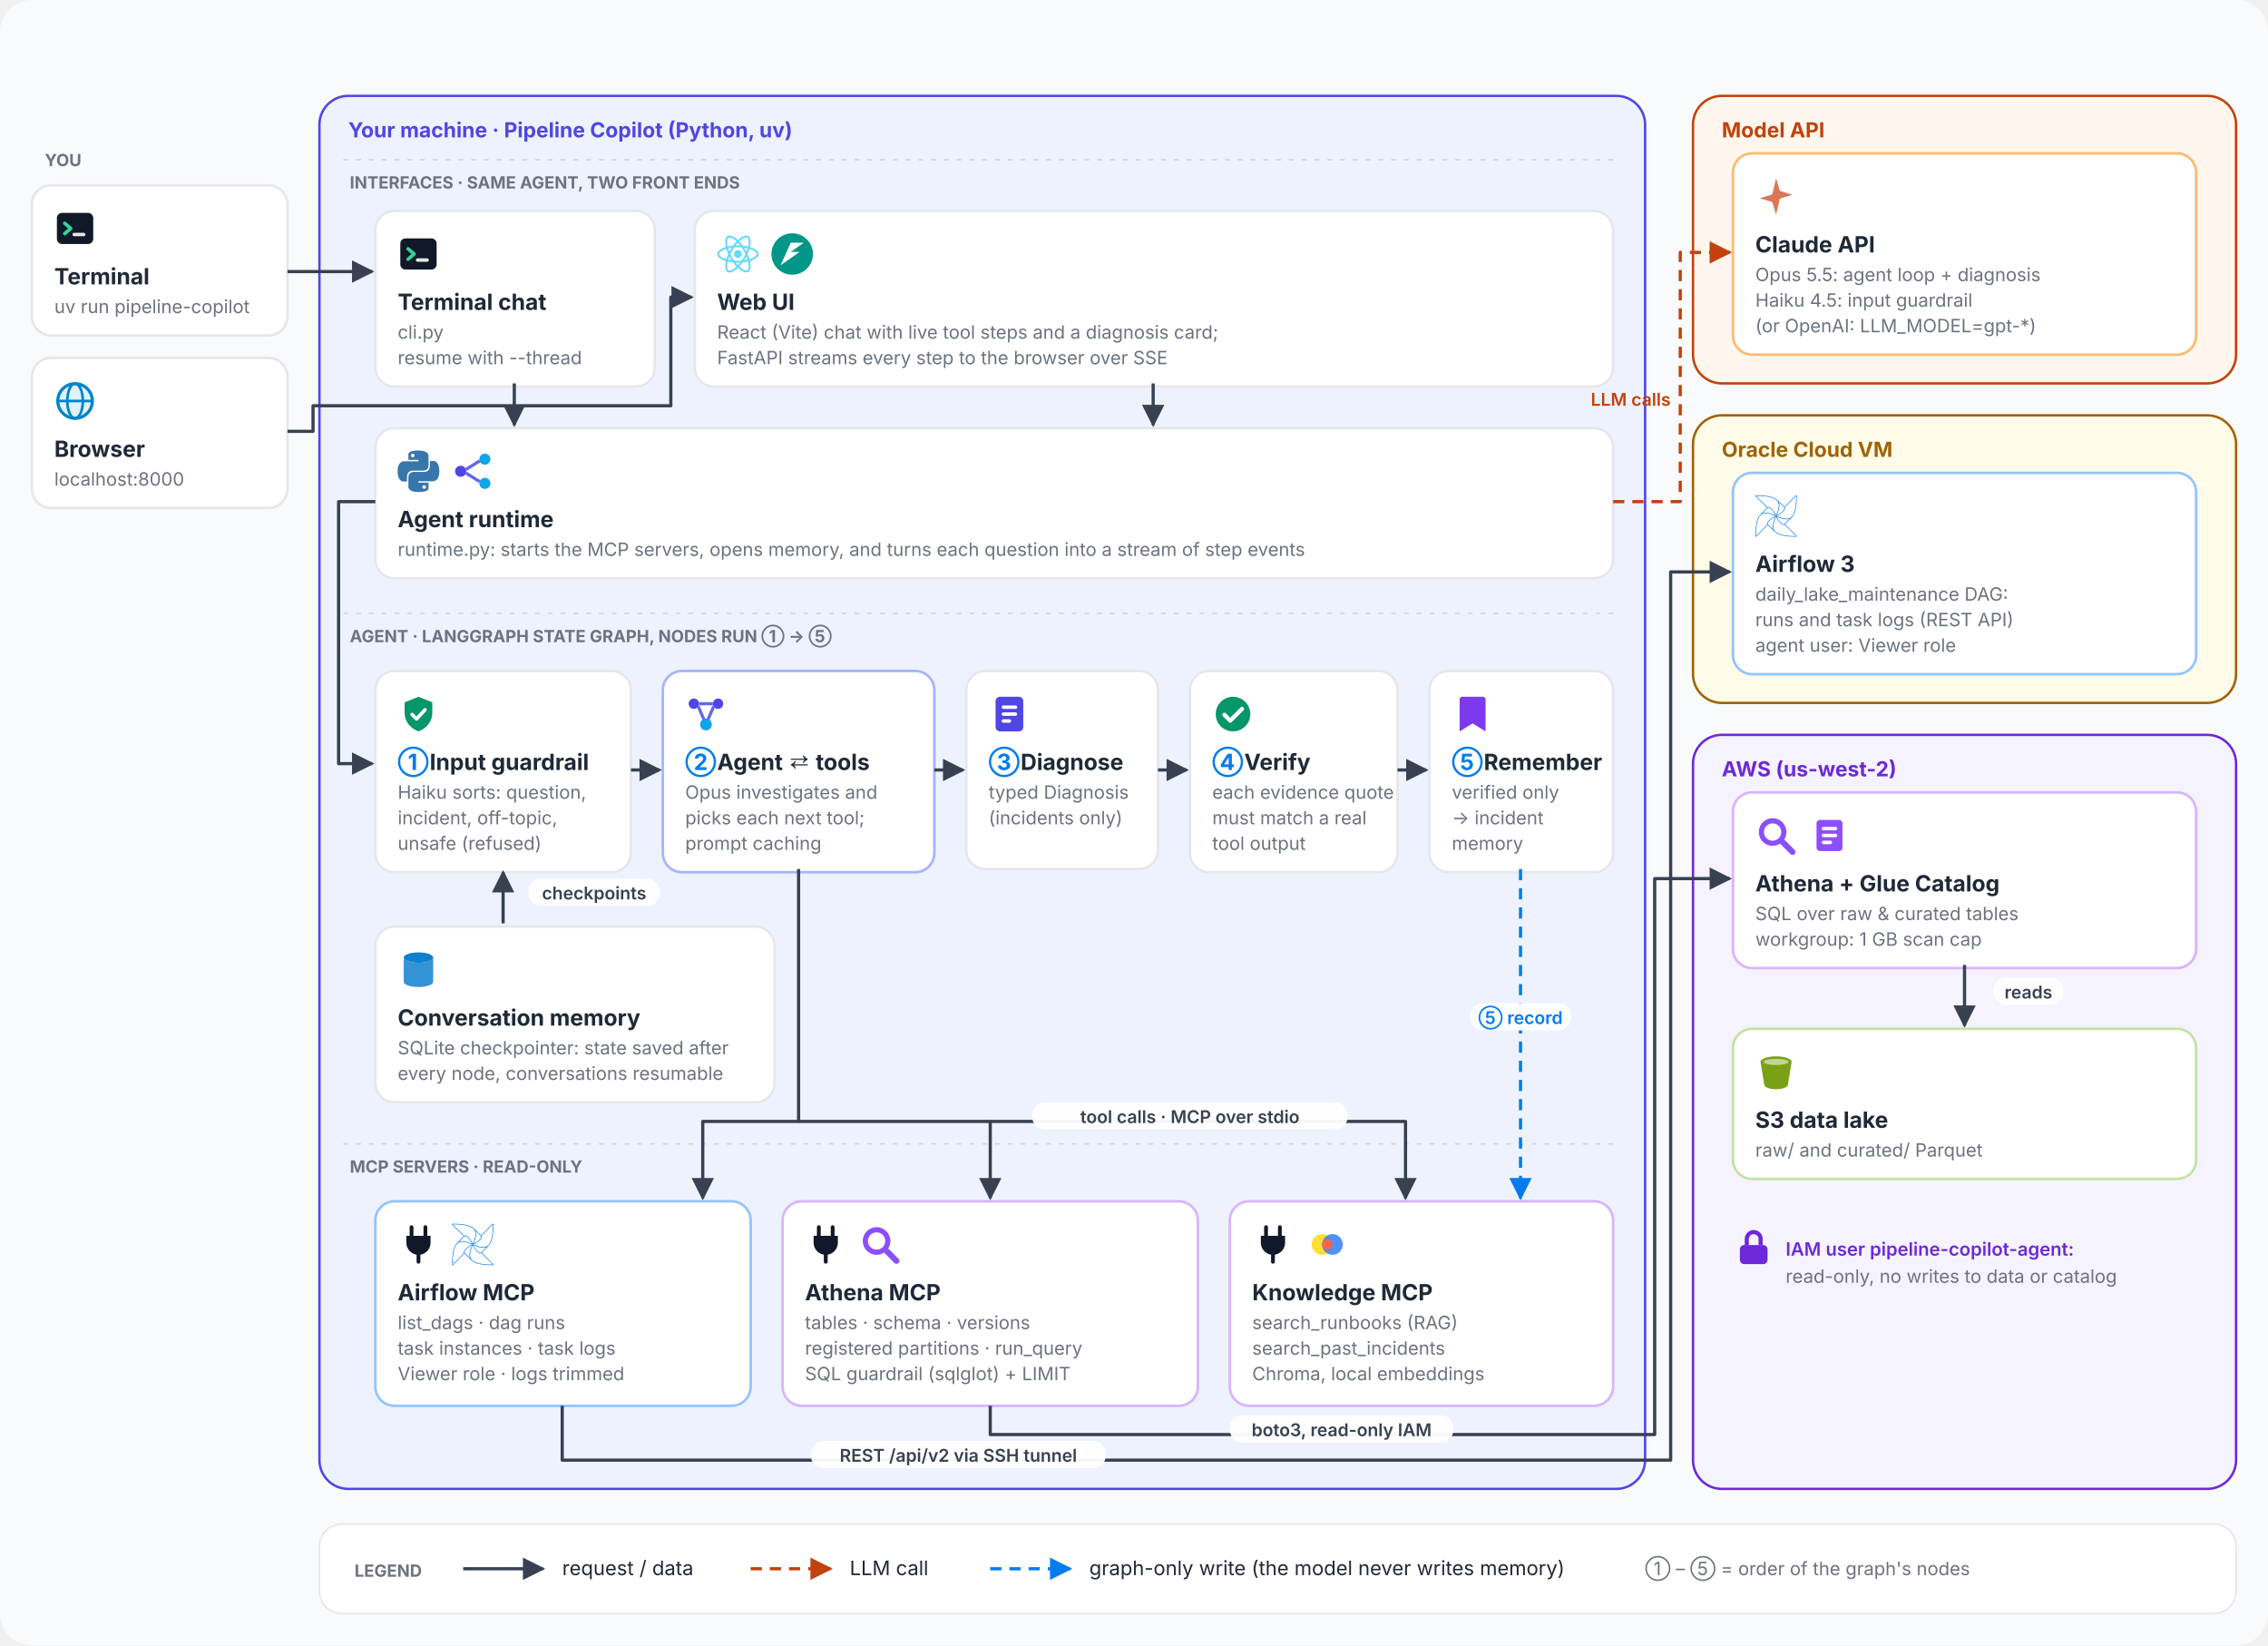
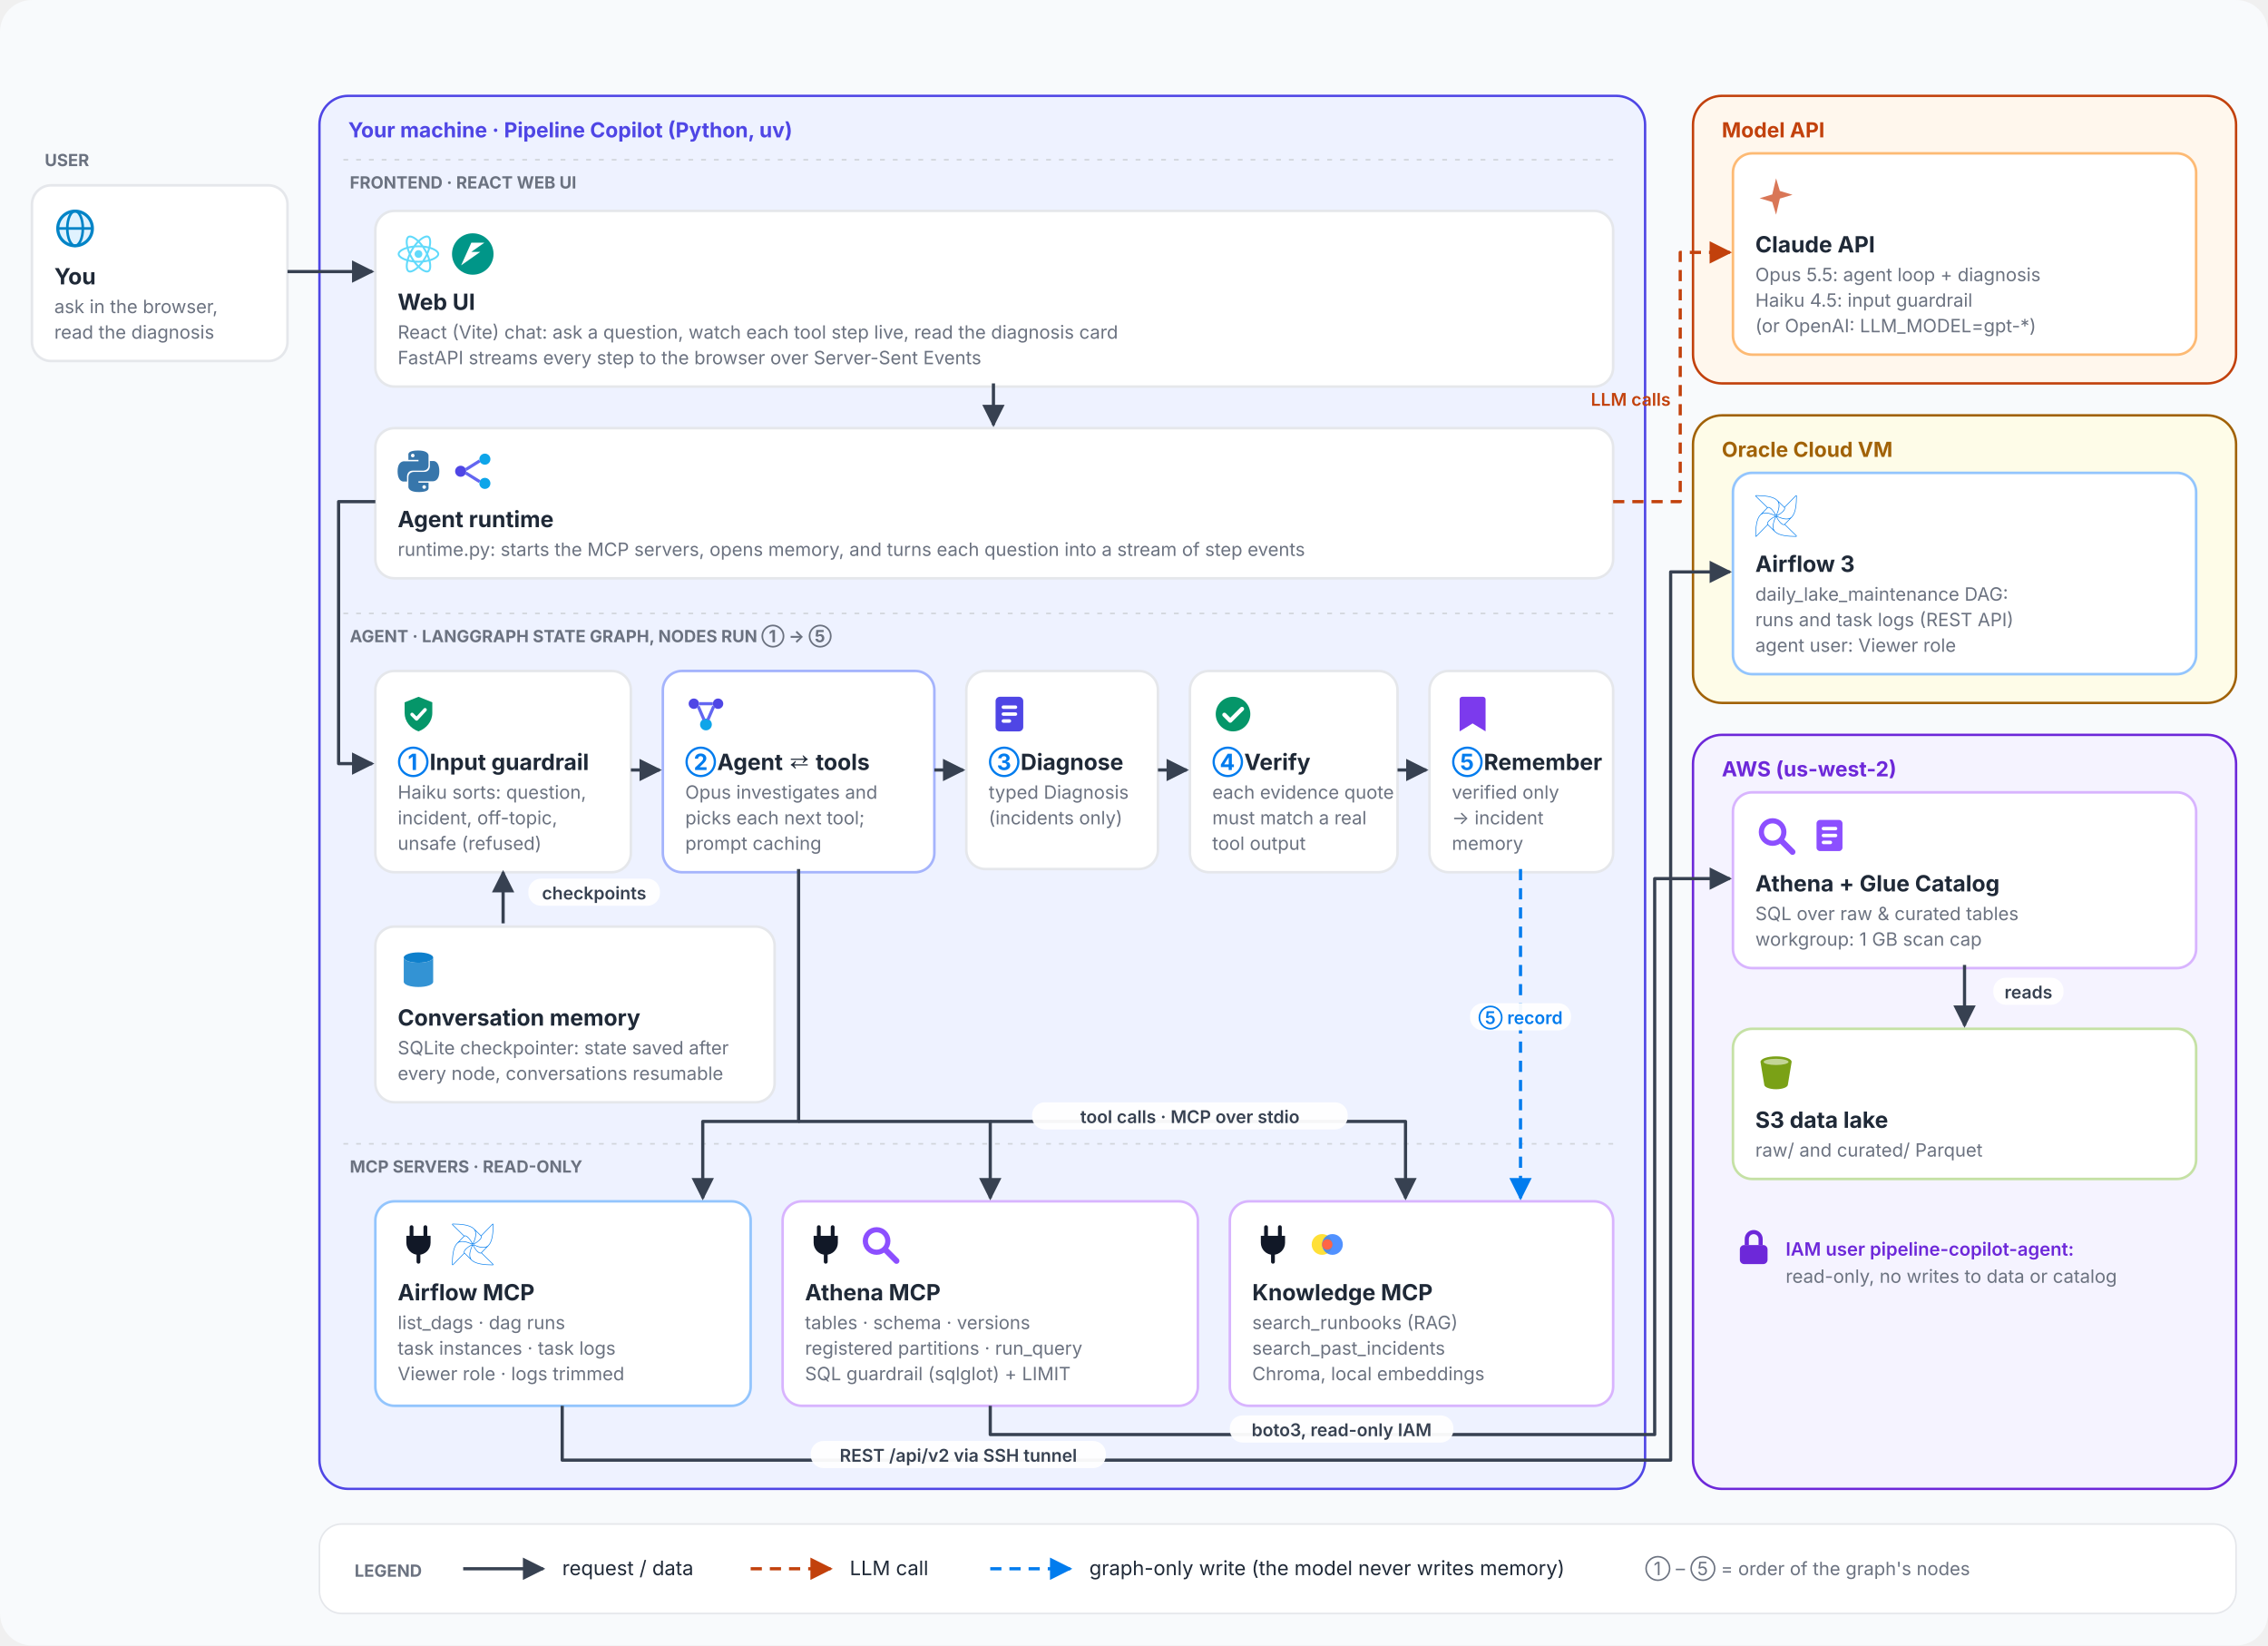
<svg xmlns="http://www.w3.org/2000/svg" viewBox="0 0 1420 1030" width="1420" height="1030">
  <defs>
    <marker id="data" viewBox="0 0 10 10" refX="9" refY="5" markerWidth="7" markerHeight="7" orient="auto-start-reverse">
      <path d="M0 0L10 5L0 10z" fill="#374151" />
    </marker>
    <marker id="ctrl" viewBox="0 0 10 10" refX="9" refY="5" markerWidth="7" markerHeight="7" orient="auto-start-reverse">
      <path d="M0 0L10 5L0 10z" fill="#017CEE" />
    </marker>
    <marker id="model" viewBox="0 0 10 10" refX="9" refY="5" markerWidth="7" markerHeight="7" orient="auto-start-reverse">
      <path d="M0 0L10 5L0 10z" fill="#c2410c" />
    </marker>
  </defs>
  <rect width="1420" height="1030" rx="20" fill="#f8fafc" />
  <rect x="200" y="60" width="830" height="872" rx="18" fill="#eef2ff" stroke="#4f46e5" stroke-width="1.5" />
  <text x="218" y="86" font-family="Inter, 'Segoe UI', Helvetica, Arial, sans-serif" font-size="13" font-weight="700" fill="#4f46e5" text-anchor="start">Your machine  ·  Pipeline Copilot (Python, uv)</text>
  <rect x="1060" y="60" width="340" height="180" rx="18" fill="#fff7ed" stroke="#c2410c" stroke-width="1.5" />
  <text x="1078" y="86" font-family="Inter, 'Segoe UI', Helvetica, Arial, sans-serif" font-size="13" font-weight="700" fill="#c2410c" text-anchor="start">Model API</text>
  <rect x="1060" y="260" width="340" height="180" rx="18" fill="#fefce8" stroke="#a16207" stroke-width="1.5" />
  <text x="1078" y="286" font-family="Inter, 'Segoe UI', Helvetica, Arial, sans-serif" font-size="13" font-weight="700" fill="#a16207" text-anchor="start">Oracle Cloud VM</text>
  <rect x="1060" y="460" width="340" height="472" rx="18" fill="#f5f3ff" stroke="#6d28d9" stroke-width="1.5" />
  <text x="1078" y="486" font-family="Inter, 'Segoe UI', Helvetica, Arial, sans-serif" font-size="13" font-weight="700" fill="#6d28d9" text-anchor="start">AWS  (us-west-2)</text>
-   <text x="28" y="104" font-family="Inter, 'Segoe UI', Helvetica, Arial, sans-serif" font-size="10.5" font-weight="700" fill="#6b7280" text-anchor="start">YOU</text>
-   <rect x="20" y="116" width="160" height="94" rx="12" fill="#ffffff" stroke="#e5e7eb" stroke-width="1.6" />
+   <text x="28" y="104" font-family="Inter, 'Segoe UI', Helvetica, Arial, sans-serif" font-size="10.5" font-weight="700" fill="#6b7280" text-anchor="start">USER</text>
+   <rect x="20" y="116" width="160" height="110" rx="12" fill="#ffffff" stroke="#e5e7eb" stroke-width="1.6" />
  <g transform="translate(34,130) scale(1.083333)">
-     <rect x="1.5" y="3" width="21" height="18" rx="3" fill="#111827" />
-     <path d="M6 9l3.5 3L6 15" fill="none" stroke="#34d399" stroke-width="2" stroke-linecap="round" stroke-linejoin="round" />
-     <line x1="11.5" y1="15.5" x2="17" y2="15.5" stroke="#e5e7eb" stroke-width="2" stroke-linecap="round" />
-   </g>
-   <text x="34" y="178" font-family="Inter, 'Segoe UI', Helvetica, Arial, sans-serif" font-size="14" font-weight="700" fill="#1f2937" text-anchor="start">Terminal</text>
-   <text x="34" y="196" font-family="Inter, 'Segoe UI', Helvetica, Arial, sans-serif" font-size="11.5" font-weight="400" fill="#6b7280" text-anchor="start">uv run pipeline-copilot</text>
-   <rect x="20" y="224" width="160" height="94" rx="12" fill="#ffffff" stroke="#e5e7eb" stroke-width="1.6" />
-   <g transform="translate(34,238) scale(1.083333)">
    <circle cx="12" cy="12" r="10" fill="#e0f2fe" stroke="#0284c7" stroke-width="1.8" />
    <ellipse cx="12" cy="12" rx="4.5" ry="10" fill="none" stroke="#0284c7" stroke-width="1.5" />
    <line x1="2" y1="12" x2="22" y2="12" stroke="#0284c7" stroke-width="1.5" />
  </g>
-   <text x="34" y="286" font-family="Inter, 'Segoe UI', Helvetica, Arial, sans-serif" font-size="14" font-weight="700" fill="#1f2937" text-anchor="start">Browser</text>
-   <text x="34" y="304" font-family="Inter, 'Segoe UI', Helvetica, Arial, sans-serif" font-size="11.5" font-weight="400" fill="#6b7280" text-anchor="start">localhost:8000</text>
+   <text x="34" y="178" font-family="Inter, 'Segoe UI', Helvetica, Arial, sans-serif" font-size="14" font-weight="700" fill="#1f2937" text-anchor="start">You</text>
+   <text x="34" y="196" font-family="Inter, 'Segoe UI', Helvetica, Arial, sans-serif" font-size="11.5" font-weight="400" fill="#6b7280" text-anchor="start">ask in the browser,</text>
+   <text x="34" y="212" font-family="Inter, 'Segoe UI', Helvetica, Arial, sans-serif" font-size="11.5" font-weight="400" fill="#6b7280" text-anchor="start">read the diagnosis</text>
  <line x1="215" y1="100" x2="1015" y2="100" stroke="#d1d5db" stroke-dasharray="3 5" />
-   <text x="219" y="118" font-family="Inter, 'Segoe UI', Helvetica, Arial, sans-serif" font-size="10.5" font-weight="700" fill="#6b7280" text-anchor="start">INTERFACES  ·  SAME AGENT, TWO FRONT ENDS</text>
-   <rect x="235" y="132" width="175" height="110" rx="12" fill="#ffffff" stroke="#e5e7eb" stroke-width="1.6" />
+   <text x="219" y="118" font-family="Inter, 'Segoe UI', Helvetica, Arial, sans-serif" font-size="10.5" font-weight="700" fill="#6b7280" text-anchor="start">FRONTEND  ·  REACT WEB UI</text>
+   <rect x="235" y="132" width="775" height="110" rx="12" fill="#ffffff" stroke="#e5e7eb" stroke-width="1.6" />
  <g transform="translate(249,146) scale(1.083333)">
-     <rect x="1.5" y="3" width="21" height="18" rx="3" fill="#111827" />
-     <path d="M6 9l3.5 3L6 15" fill="none" stroke="#34d399" stroke-width="2" stroke-linecap="round" stroke-linejoin="round" />
-     <line x1="11.5" y1="15.5" x2="17" y2="15.5" stroke="#e5e7eb" stroke-width="2" stroke-linecap="round" />
-   </g>
-   <text x="249" y="194" font-family="Inter, 'Segoe UI', Helvetica, Arial, sans-serif" font-size="14" font-weight="700" fill="#1f2937" text-anchor="start">Terminal chat</text>
-   <text x="249" y="212" font-family="Inter, 'Segoe UI', Helvetica, Arial, sans-serif" font-size="11.5" font-weight="400" fill="#6b7280" text-anchor="start">cli.py</text>
-   <text x="249" y="228" font-family="Inter, 'Segoe UI', Helvetica, Arial, sans-serif" font-size="11.5" font-weight="400" fill="#6b7280" text-anchor="start">resume with --thread</text>
-   <rect x="435" y="132" width="575" height="110" rx="12" fill="#ffffff" stroke="#e5e7eb" stroke-width="1.6" />
-   <g transform="translate(449,146) scale(1.083333)">
    <path fill="#61DAFB" d="M14.23 12.004a2.236 2.236 0 0 1-2.235 2.236 2.236 2.236 0 0 1-2.236-2.236 2.236 2.236 0 0 1 2.235-2.236 2.236 2.236 0 0 1 2.236 2.236zm2.648-10.69c-1.346 0-3.107.96-4.888 2.622-1.78-1.653-3.542-2.602-4.887-2.602-.41 0-.783.093-1.106.278-1.375.793-1.683 3.264-.973 6.365C1.98 8.917 0 10.42 0 12.004c0 1.59 1.99 3.097 5.043 4.03-.704 3.113-.39 5.588.988 6.38.32.187.69.275 1.102.275 1.345 0 3.107-.96 4.888-2.624 1.78 1.654 3.542 2.603 4.887 2.603.41 0 .783-.09 1.106-.275 1.374-.792 1.683-3.263.973-6.365C22.02 15.096 24 13.59 24 12.004c0-1.59-1.99-3.097-5.043-4.032.704-3.11.39-5.587-.988-6.38-.318-.184-.688-.277-1.092-.278zm-.005 1.09v.006c.225 0 .406.044.558.127.666.382.955 1.835.73 3.704-.054.46-.142.945-.25 1.44-.96-.236-2.006-.417-3.107-.534-.66-.905-1.345-1.727-2.035-2.447 1.592-1.48 3.087-2.292 4.105-2.295zm-9.77.02c1.012 0 2.514.808 4.11 2.28-.686.72-1.37 1.537-2.02 2.442-1.107.117-2.154.298-3.113.538-.112-.49-.195-.964-.254-1.42-.23-1.868.054-3.32.714-3.707.19-.09.4-.127.563-.132zm4.882 3.05c.455.468.91.992 1.36 1.564-.44-.02-.89-.034-1.345-.034-.46 0-.915.01-1.36.034.44-.572.895-1.096 1.345-1.565zM12 8.1c.74 0 1.477.034 2.202.093.406.582.802 1.203 1.183 1.86.372.64.71 1.29 1.018 1.946-.308.655-.646 1.31-1.013 1.95-.38.66-.773 1.288-1.18 1.87-.728.063-1.466.098-2.21.098-.74 0-1.477-.035-2.202-.093-.406-.582-.802-1.204-1.183-1.86-.372-.64-.71-1.29-1.018-1.946.303-.657.646-1.313 1.013-1.954.38-.66.773-1.286 1.18-1.868.728-.064 1.466-.098 2.21-.098zm-3.635.254c-.24.377-.48.763-.704 1.16-.225.39-.435.782-.635 1.174-.265-.656-.49-1.31-.676-1.947.64-.15 1.315-.283 2.015-.386zm7.26 0c.695.103 1.365.23 2.006.387-.18.632-.405 1.282-.66 1.933-.2-.39-.41-.783-.64-1.174-.225-.392-.465-.774-.705-1.146zm3.063.675c.484.15.944.317 1.375.498 1.732.74 2.852 1.708 2.852 2.476-.005.768-1.125 1.74-2.857 2.475-.42.18-.88.342-1.355.493-.28-.958-.646-1.956-1.1-2.98.45-1.017.81-2.01 1.085-2.964zm-13.395.004c.278.96.645 1.957 1.1 2.98-.45 1.017-.812 2.01-1.086 2.964-.484-.15-.944-.318-1.37-.5-1.732-.737-2.852-1.706-2.852-2.474 0-.768 1.12-1.742 2.852-2.476.42-.18.88-.342 1.356-.494zm11.678 4.28c.265.657.49 1.312.676 1.948-.64.157-1.316.29-2.016.39.24-.375.48-.762.705-1.158.225-.39.435-.788.636-1.18zm-9.945.02c.2.392.41.783.64 1.175.23.39.465.772.705 1.143-.695-.102-1.365-.23-2.006-.386.18-.63.406-1.282.66-1.933zM17.92 16.32c.112.493.2.968.254 1.423.23 1.868-.054 3.32-.714 3.708-.147.09-.338.128-.563.128-1.012 0-2.514-.807-4.11-2.28.686-.72 1.37-1.536 2.02-2.44 1.107-.118 2.154-.3 3.113-.54zm-11.83.01c.96.234 2.006.415 3.107.532.66.905 1.345 1.727 2.035 2.446-1.595 1.483-3.092 2.295-4.11 2.295-.22-.005-.406-.05-.553-.132-.666-.38-.955-1.834-.73-3.703.054-.46.142-.944.25-1.438zm4.56.64c.44.02.89.034 1.345.034.46 0 .915-.01 1.36-.034-.44.572-.895 1.095-1.345 1.565-.455-.47-.91-.993-1.36-1.565z" />
  </g>
-   <g transform="translate(483,146) scale(1.083333)">
+   <g transform="translate(283,146) scale(1.083333)">
    <path fill="#009688" d="M12 .039C5.373.038 0 5.393 0 11.999c-.001 6.607 5.372 11.963 12 11.963 6.628 0 12.001-5.356 12-11.963-0-6.606-5.373-11.96-12-11.96m-.829 5.415h7.55l-7.58 5.328h5.183L5.279 18.544q2.947-6.544 5.892-13.09" />
  </g>
-   <text x="449" y="194" font-family="Inter, 'Segoe UI', Helvetica, Arial, sans-serif" font-size="14" font-weight="700" fill="#1f2937" text-anchor="start">Web UI</text>
-   <text x="449" y="212" font-family="Inter, 'Segoe UI', Helvetica, Arial, sans-serif" font-size="11.5" font-weight="400" fill="#6b7280" text-anchor="start">React (Vite) chat with live tool steps and a diagnosis card;</text>
-   <text x="449" y="228" font-family="Inter, 'Segoe UI', Helvetica, Arial, sans-serif" font-size="11.5" font-weight="400" fill="#6b7280" text-anchor="start">FastAPI streams every step to the browser over SSE</text>
+   <text x="249" y="194" font-family="Inter, 'Segoe UI', Helvetica, Arial, sans-serif" font-size="14" font-weight="700" fill="#1f2937" text-anchor="start">Web UI</text>
+   <text x="249" y="212" font-family="Inter, 'Segoe UI', Helvetica, Arial, sans-serif" font-size="11.5" font-weight="400" fill="#6b7280" text-anchor="start">React (Vite) chat: ask a question, watch each tool step live, read the diagnosis card</text>
+   <text x="249" y="228" font-family="Inter, 'Segoe UI', Helvetica, Arial, sans-serif" font-size="11.5" font-weight="400" fill="#6b7280" text-anchor="start">FastAPI streams every step to the browser over Server-Sent Events</text>
  <rect x="235" y="268" width="775" height="94" rx="12" fill="#ffffff" stroke="#e5e7eb" stroke-width="1.6" />
  <g transform="translate(249,282) scale(1.083333)">
    <path fill="#3776AB" d="M14.25.18l.9.2.73.26.59.3.45.32.34.34.25.34.16.33.1.3.04.26.02.2-.01.13V8.5l-.05.63-.13.55-.21.46-.26.38-.3.31-.33.25-.35.19-.35.14-.33.1-.3.07-.26.04-.21.02H8.77l-.69.05-.59.14-.5.22-.41.27-.33.32-.27.35-.2.36-.15.37-.1.35-.07.32-.04.27-.02.21v3.06H3.17l-.21-.03-.28-.07-.32-.12-.35-.18-.36-.26-.36-.36-.35-.46-.32-.59-.28-.73-.21-.88-.14-1.05-.05-1.23.06-1.22.16-1.04.24-.87.32-.71.36-.57.4-.44.42-.33.42-.24.4-.16.36-.1.32-.05.24-.01h.16l.06.01h8.16v-.83H6.18l-.01-2.75-.02-.37.05-.34.11-.31.17-.28.25-.26.31-.23.38-.2.44-.18.51-.15.58-.12.64-.1.71-.06.77-.04.84-.02 1.27.05zm-6.3 1.98l-.23.33-.08.41.08.41.23.34.33.22.41.09.41-.09.33-.22.23-.34.08-.41-.08-.41-.23-.33-.33-.22-.41-.09-.41.09zm13.09 3.95l.28.06.32.12.35.18.36.27.36.35.35.47.32.59.28.73.21.88.14 1.04.05 1.23-.06 1.23-.16 1.04-.24.86-.32.71-.36.57-.4.45-.42.33-.42.24-.4.16-.36.09-.32.05-.24.02-.16-.01h-8.22v.82h5.84l.01 2.76.02.36-.05.34-.11.31-.17.29-.25.25-.31.24-.38.2-.44.17-.51.15-.58.13-.64.09-.71.07-.77.04-.84.01-1.27-.04-1.07-.14-.9-.2-.73-.25-.59-.3-.45-.33-.34-.34-.25-.34-.16-.33-.1-.3-.04-.25-.02-.2.01-.13v-5.34l.05-.64.13-.54.21-.46.26-.38.3-.32.33-.24.35-.2.35-.14.33-.1.3-.06.26-.04.21-.02.13-.01h5.84l.69-.05.59-.14.5-.21.41-.28.33-.32.27-.35.2-.36.15-.36.1-.35.07-.32.04-.28.02-.21V6.07h2.09l.14.01zm-6.47 14.25l-.23.33-.08.41.08.41.23.33.33.23.41.08.41-.08.33-.23.23-.33.08-.41-.08-.41-.23-.33-.33-.23-.41-.08-.41.08z" />
  </g>
  <g transform="translate(283,282) scale(1.083333)">
    <circle cx="5" cy="12" r="3.2" fill="#4f46e5" />
    <circle cx="19" cy="5" r="3.2" fill="#0ea5e9" />
    <circle cx="19" cy="19" r="3.2" fill="#0ea5e9" />
    <path d="M8 11L16 6M8 13l8 5" stroke="#6366f1" stroke-width="1.8" fill="none" />
  </g>
  <text x="249" y="330" font-family="Inter, 'Segoe UI', Helvetica, Arial, sans-serif" font-size="14" font-weight="700" fill="#1f2937" text-anchor="start">Agent runtime</text>
  <text x="249" y="348" font-family="Inter, 'Segoe UI', Helvetica, Arial, sans-serif" font-size="11.5" font-weight="400" fill="#6b7280" text-anchor="start">runtime.py: starts the MCP servers, opens memory, and turns each question into a stream of step events</text>
  <polyline points="180,170 233,170" fill="none" stroke="#374151" stroke-width="2" stroke-linejoin="round" marker-end="url(#data)" />
-   <polyline points="180,270 196,270 196,254 420,254 420,186 433,186" fill="none" stroke="#374151" stroke-width="2" stroke-linejoin="round" marker-end="url(#data)" />
-   <polyline points="322,240 322,266" fill="none" stroke="#374151" stroke-width="2" stroke-linejoin="round" marker-end="url(#data)" />
-   <polyline points="722,240 722,266" fill="none" stroke="#374151" stroke-width="2" stroke-linejoin="round" marker-end="url(#data)" />
+   <polyline points="622,240 622,266" fill="none" stroke="#374151" stroke-width="2" stroke-linejoin="round" marker-end="url(#data)" />
  <line x1="215" y1="384" x2="1015" y2="384" stroke="#d1d5db" stroke-dasharray="3 5" />
  <text x="219" y="402" font-family="Inter, 'Segoe UI', Helvetica, Arial, sans-serif" font-size="10.5" font-weight="700" fill="#6b7280" text-anchor="start">AGENT  ·  LANGGRAPH STATE GRAPH, NODES RUN ① → ⑤</text>
  <rect x="235" y="420" width="160" height="126" rx="12" fill="#ffffff" stroke="#e5e7eb" stroke-width="1.6" />
  <g transform="translate(249,434) scale(1.083333)">
    <path d="M12 2l8 3.2v6.1c0 5-3.4 9-8 10.7C7.4 20.3 4 16.3 4 11.3V5.2z" fill="#059669" />
    <path d="M8.3 12.2l2.6 2.6 4.9-5.3" fill="none" stroke="#fff" stroke-width="2" stroke-linecap="round" stroke-linejoin="round" />
  </g>
  <text x="249" y="482" font-family="Inter, 'Segoe UI', Helvetica, Arial, sans-serif" font-size="14" font-weight="700" fill="#017CEE" text-anchor="start">①</text>
  <text x="269" y="482" font-family="Inter, 'Segoe UI', Helvetica, Arial, sans-serif" font-size="14" font-weight="700" fill="#1f2937" text-anchor="start">Input guardrail</text>
  <text x="249" y="500" font-family="Inter, 'Segoe UI', Helvetica, Arial, sans-serif" font-size="11.5" font-weight="400" fill="#6b7280" text-anchor="start">Haiku sorts: question,</text>
  <text x="249" y="516" font-family="Inter, 'Segoe UI', Helvetica, Arial, sans-serif" font-size="11.5" font-weight="400" fill="#6b7280" text-anchor="start">incident, off-topic,</text>
  <text x="249" y="532" font-family="Inter, 'Segoe UI', Helvetica, Arial, sans-serif" font-size="11.5" font-weight="400" fill="#6b7280" text-anchor="start">unsafe (refused)</text>
  <rect x="415" y="420" width="170" height="126" rx="12" fill="#ffffff" stroke="#a5b4fc" stroke-width="1.6" />
  <g transform="translate(429,434) scale(1.083333)">
    <circle cx="5" cy="6" r="3" fill="#4f46e5" />
    <circle cx="19" cy="6" r="3" fill="#4f46e5" />
    <circle cx="12" cy="18" r="3.4" fill="#0ea5e9" />
    <path d="M7.5 7.5l3.4 7.8M16.5 7.5l-3.4 7.8M8 6h8" stroke="#6366f1" stroke-width="1.8" fill="none" />
  </g>
  <text x="429" y="482" font-family="Inter, 'Segoe UI', Helvetica, Arial, sans-serif" font-size="14" font-weight="700" fill="#017CEE" text-anchor="start">②</text>
  <text x="449" y="482" font-family="Inter, 'Segoe UI', Helvetica, Arial, sans-serif" font-size="14" font-weight="700" fill="#1f2937" text-anchor="start">Agent ⇄ tools</text>
  <text x="429" y="500" font-family="Inter, 'Segoe UI', Helvetica, Arial, sans-serif" font-size="11.5" font-weight="400" fill="#6b7280" text-anchor="start">Opus investigates and</text>
  <text x="429" y="516" font-family="Inter, 'Segoe UI', Helvetica, Arial, sans-serif" font-size="11.5" font-weight="400" fill="#6b7280" text-anchor="start">picks each next tool;</text>
  <text x="429" y="532" font-family="Inter, 'Segoe UI', Helvetica, Arial, sans-serif" font-size="11.5" font-weight="400" fill="#6b7280" text-anchor="start">prompt caching</text>
  <rect x="605" y="420" width="120" height="124" rx="12" fill="#ffffff" stroke="#e5e7eb" stroke-width="1.6" />
  <g transform="translate(619,434) scale(1.083333)">
    <rect x="4" y="2" width="16" height="20" rx="2.5" fill="#4f46e5" />
    <rect x="7.5" y="7" width="9" height="2" rx="1" fill="#fff" />
    <rect x="7.5" y="11" width="9" height="2" rx="1" fill="#fff" />
    <rect x="7.5" y="15" width="5.5" height="2" rx="1" fill="#fff" />
  </g>
  <text x="619" y="482" font-family="Inter, 'Segoe UI', Helvetica, Arial, sans-serif" font-size="14" font-weight="700" fill="#017CEE" text-anchor="start">③</text>
  <text x="639" y="482" font-family="Inter, 'Segoe UI', Helvetica, Arial, sans-serif" font-size="14" font-weight="700" fill="#1f2937" text-anchor="start">Diagnose</text>
  <text x="619" y="500" font-family="Inter, 'Segoe UI', Helvetica, Arial, sans-serif" font-size="11.5" font-weight="400" fill="#6b7280" text-anchor="start">typed Diagnosis</text>
  <text x="619" y="516" font-family="Inter, 'Segoe UI', Helvetica, Arial, sans-serif" font-size="11.5" font-weight="400" fill="#6b7280" text-anchor="start">(incidents only)</text>
  <rect x="745" y="420" width="130" height="126" rx="12" fill="#ffffff" stroke="#e5e7eb" stroke-width="1.6" />
  <g transform="translate(759,434) scale(1.083333)">
    <circle cx="12" cy="12" r="10" fill="#059669" />
    <path d="M7 12.4l3.4 3.4L17.2 9" fill="none" stroke="#fff" stroke-width="2.4" stroke-linecap="round" stroke-linejoin="round" />
  </g>
  <text x="759" y="482" font-family="Inter, 'Segoe UI', Helvetica, Arial, sans-serif" font-size="14" font-weight="700" fill="#017CEE" text-anchor="start">④</text>
  <text x="779" y="482" font-family="Inter, 'Segoe UI', Helvetica, Arial, sans-serif" font-size="14" font-weight="700" fill="#1f2937" text-anchor="start">Verify</text>
  <text x="759" y="500" font-family="Inter, 'Segoe UI', Helvetica, Arial, sans-serif" font-size="11.5" font-weight="400" fill="#6b7280" text-anchor="start">each evidence quote</text>
  <text x="759" y="516" font-family="Inter, 'Segoe UI', Helvetica, Arial, sans-serif" font-size="11.5" font-weight="400" fill="#6b7280" text-anchor="start">must match a real</text>
  <text x="759" y="532" font-family="Inter, 'Segoe UI', Helvetica, Arial, sans-serif" font-size="11.5" font-weight="400" fill="#6b7280" text-anchor="start">tool output</text>
  <rect x="895" y="420" width="115" height="126" rx="12" fill="#ffffff" stroke="#e5e7eb" stroke-width="1.6" />
  <g transform="translate(909,434) scale(1.083333)">
    <path d="M6 2h12a1.5 1.5 0 0 1 1.5 1.5V22l-7.5-4.6L4.5 22V3.5A1.5 1.5 0 0 1 6 2z" fill="#7c3aed" />
  </g>
  <text x="909" y="482" font-family="Inter, 'Segoe UI', Helvetica, Arial, sans-serif" font-size="14" font-weight="700" fill="#017CEE" text-anchor="start">⑤</text>
  <text x="929" y="482" font-family="Inter, 'Segoe UI', Helvetica, Arial, sans-serif" font-size="14" font-weight="700" fill="#1f2937" text-anchor="start">Remember</text>
  <text x="909" y="500" font-family="Inter, 'Segoe UI', Helvetica, Arial, sans-serif" font-size="11.5" font-weight="400" fill="#6b7280" text-anchor="start">verified only</text>
  <text x="909" y="516" font-family="Inter, 'Segoe UI', Helvetica, Arial, sans-serif" font-size="11.5" font-weight="400" fill="#6b7280" text-anchor="start">→ incident</text>
  <text x="909" y="532" font-family="Inter, 'Segoe UI', Helvetica, Arial, sans-serif" font-size="11.5" font-weight="400" fill="#6b7280" text-anchor="start">memory</text>
  <polyline points="395,482 413,482" fill="none" stroke="#374151" stroke-width="2" stroke-linejoin="round" marker-end="url(#data)" />
  <polyline points="585,482 603,482" fill="none" stroke="#374151" stroke-width="2" stroke-linejoin="round" marker-end="url(#data)" />
  <polyline points="725,482 743,482" fill="none" stroke="#374151" stroke-width="2" stroke-linejoin="round" marker-end="url(#data)" />
  <polyline points="875,482 893,482" fill="none" stroke="#374151" stroke-width="2" stroke-linejoin="round" marker-end="url(#data)" />
  <polyline points="235,314 212,314 212,478 233,478" fill="none" stroke="#374151" stroke-width="2" stroke-linejoin="round" marker-end="url(#data)" />
  <rect x="235" y="580" width="250" height="110" rx="12" fill="#ffffff" stroke="#e5e7eb" stroke-width="1.6" />
  <g transform="translate(249,594) scale(1.083333)">
    <ellipse cx="12" cy="5" rx="8.5" ry="3" fill="#0F80CC" />
    <path fill="#0F80CC" opacity=".85" d="M3.5 5v14c0 1.7 3.8 3 8.5 3s8.5-1.3 8.5-3V5c0 1.7-3.8 3-8.5 3S3.5 6.7 3.5 5z" />
  </g>
  <text x="249" y="642" font-family="Inter, 'Segoe UI', Helvetica, Arial, sans-serif" font-size="14" font-weight="700" fill="#1f2937" text-anchor="start">Conversation memory</text>
  <text x="249" y="660" font-family="Inter, 'Segoe UI', Helvetica, Arial, sans-serif" font-size="11.5" font-weight="400" fill="#6b7280" text-anchor="start">SQLite checkpointer: state saved after</text>
  <text x="249" y="676" font-family="Inter, 'Segoe UI', Helvetica, Arial, sans-serif" font-size="11.5" font-weight="400" fill="#6b7280" text-anchor="start">every node, conversations resumable</text>
  <polyline points="315,578 315,546" fill="none" stroke="#374151" stroke-width="2" stroke-linejoin="round" marker-end="url(#data)" />
  <rect x="330.8" y="550" width="82.4" height="17" rx="8" fill="#ffffff" opacity=".95" />
  <text x="372" y="563" font-family="Inter, 'Segoe UI', Helvetica, Arial, sans-serif" font-size="11" font-weight="600" fill="#374151" text-anchor="middle">checkpoints</text>
  <line x1="215" y1="716" x2="1015" y2="716" stroke="#d1d5db" stroke-dasharray="3 5" />
  <text x="219" y="734" font-family="Inter, 'Segoe UI', Helvetica, Arial, sans-serif" font-size="10.5" font-weight="700" fill="#6b7280" text-anchor="start">MCP SERVERS  ·  READ-ONLY</text>
  <rect x="235" y="752" width="235" height="128" rx="12" fill="#ffffff" stroke="#93c5fd" stroke-width="1.6" />
  <g transform="translate(249,766) scale(1.083333)">
    <path d="M8 2v5M16 2v5" stroke="#111827" stroke-width="2.2" stroke-linecap="round" />
    <path d="M5 7h14v4a7 7 0 0 1-14 0z" fill="#111827" />
    <path d="M12 18v4" stroke="#111827" stroke-width="2.2" stroke-linecap="round" />
  </g>
  <g transform="translate(283,766) scale(1.083333)">
    <path fill="#017CEE" d="M17.195 16.822l4.002-4.102C23.55 10.308 23.934 5.154 24 .43a.396.396 0 0 0-.246-.373.392.392 0 0 0-.437.09l-6.495 6.658-4.102-4.003C10.309.45 5.154.066.43 0H.423a.397.397 0 0 0-.277.683l6.658 6.494-4.003 4.103C.45 13.692.065 18.846 0 23.57a.398.398 0 0 0 .683.282l6.494-6.657 3.934 3.837.17.165c2.41 2.353 7.565 2.737 12.288 2.803h.006a.397.397 0 0 0 .277-.683l-6.657-6.495zm-.409-9.476c.04.115.05.24.031.344-.17.96-1.593 2.538-4.304 3.87a.597.597 0 0 0-.08-.079c1.432-3.155 1.828-5.61 1.175-7.322l3.058 2.984.12.203zm-.131 9.44a.73.73 0 0 1-.347.031c-.96-.171-2.537-1.594-3.87-4.307a.656.656 0 0 0 .08-.078l-.001.001c3.155 1.432 5.61 1.83 7.324 1.174l-2.969 3.043M23.568.392a.05.05 0 0 1 .052-.011c.018.006.03.024.029.043-.065 4.655-.437 9.726-2.703 12.05-1.53 1.565-4.326 1.419-8.283-.377.006-.037.021-.07.02-.108 0-.044-.017-.082-.026-.123 2.83-1.39 4.315-3.037 4.506-4.115.057-.322-.009-.542-.102-.688l6.507-6.67V.392zM.393.43A.045.045 0 0 1 .382.38C.39.36.403.343.425.35c4.655.065 9.727.438 12.05 2.703l.002.002c1.56 1.527 1.415 4.323-.379 8.28-.033-.005-.062-.02-.097-.02h-.008c-.045.001-.084.019-.126.027-1.39-2.83-3.037-4.314-4.115-4.506-.323-.057-.542.01-.688.103L.393.43zm11.94 11.563a.331.331 0 0 1-.327.335H12a.332.332 0 0 1-.004-.661c.172.016.333.144.335.326h.002zm-5.12 4.661a.722.722 0 0 1-.03-.345c.17-.96 1.595-2.54 4.309-3.873.013.016.019.035.033.05.013.012.03.017.044.028-1.434 3.158-1.83 5.613-1.177 7.326l-3.041-2.967m-.006-9.659a.735.735 0 0 1 .345-.031c.961.17 2.54 1.594 3.871 4.306a.597.597 0 0 0-.079.08c-2.167-.983-4.007-1.484-5.498-1.484-.68 0-1.289.103-1.825.308L7.128 7.35M.43 23.607c-.018.018-.038.015-.052.01-.019-.007-.028-.021-.028-.043.065-4.654.437-9.725 2.703-12.049 1.527-1.565 4.325-1.419 8.286.378-.006.035-.02.067-.02.104 0 .043.018.083.026.124-2.831 1.391-4.317 3.04-4.51 4.117-.057.322.01.542.103.688L.43 23.607zm23.144.042c-4.655-.065-9.726-.437-12.05-2.703l-.005-.006c-1.56-1.526-1.412-4.322.383-8.279.033.005.064.02.098.02h.009c.043 0 .08-.018.122-.027 1.39 2.832 3.036 4.317 4.115 4.51.083.014.16.021.23.021a.776.776 0 0 0 .45-.133l6.68 6.516c.02.02.016.04.01.052a.042.042 0 0 1-.042.029z" />
  </g>
  <text x="249" y="814" font-family="Inter, 'Segoe UI', Helvetica, Arial, sans-serif" font-size="14" font-weight="700" fill="#1f2937" text-anchor="start">Airflow MCP</text>
  <text x="249" y="832" font-family="Inter, 'Segoe UI', Helvetica, Arial, sans-serif" font-size="11.5" font-weight="400" fill="#6b7280" text-anchor="start">list_dags · dag runs</text>
  <text x="249" y="848" font-family="Inter, 'Segoe UI', Helvetica, Arial, sans-serif" font-size="11.5" font-weight="400" fill="#6b7280" text-anchor="start">task instances · task logs</text>
  <text x="249" y="864" font-family="Inter, 'Segoe UI', Helvetica, Arial, sans-serif" font-size="11.5" font-weight="400" fill="#6b7280" text-anchor="start">Viewer role · logs trimmed</text>
  <rect x="490" y="752" width="260" height="128" rx="12" fill="#ffffff" stroke="#d8b4fe" stroke-width="1.6" />
  <g transform="translate(504,766) scale(1.083333)">
    <path d="M8 2v5M16 2v5" stroke="#111827" stroke-width="2.2" stroke-linecap="round" />
    <path d="M5 7h14v4a7 7 0 0 1-14 0z" fill="#111827" />
    <path d="M12 18v4" stroke="#111827" stroke-width="2.2" stroke-linecap="round" />
  </g>
  <g transform="translate(538,766) scale(1.083333)">
    <circle cx="10" cy="10" r="6.5" fill="none" stroke="#8C4FFF" stroke-width="3" />
    <line x1="15" y1="15" x2="21.5" y2="21.5" stroke="#8C4FFF" stroke-width="3.4" stroke-linecap="round" />
  </g>
  <text x="504" y="814" font-family="Inter, 'Segoe UI', Helvetica, Arial, sans-serif" font-size="14" font-weight="700" fill="#1f2937" text-anchor="start">Athena MCP</text>
  <text x="504" y="832" font-family="Inter, 'Segoe UI', Helvetica, Arial, sans-serif" font-size="11.5" font-weight="400" fill="#6b7280" text-anchor="start">tables · schema · versions</text>
  <text x="504" y="848" font-family="Inter, 'Segoe UI', Helvetica, Arial, sans-serif" font-size="11.5" font-weight="400" fill="#6b7280" text-anchor="start">registered partitions · run_query</text>
  <text x="504" y="864" font-family="Inter, 'Segoe UI', Helvetica, Arial, sans-serif" font-size="11.5" font-weight="400" fill="#6b7280" text-anchor="start">SQL guardrail (sqlglot) + LIMIT</text>
  <rect x="770" y="752" width="240" height="128" rx="12" fill="#ffffff" stroke="#d8b4fe" stroke-width="1.6" />
  <g transform="translate(784,766) scale(1.083333)">
    <path d="M8 2v5M16 2v5" stroke="#111827" stroke-width="2.2" stroke-linecap="round" />
    <path d="M5 7h14v4a7 7 0 0 1-14 0z" fill="#111827" />
    <path d="M12 18v4" stroke="#111827" stroke-width="2.2" stroke-linecap="round" />
  </g>
  <g transform="translate(818,766) scale(1.083333)">
    <circle cx="9" cy="12" r="6" fill="#FFDE2D" opacity=".95" />
    <circle cx="15" cy="12" r="6" fill="#327EFF" opacity=".85" />
    <circle cx="12" cy="12" r="3" fill="#FF6446" />
  </g>
  <text x="784" y="814" font-family="Inter, 'Segoe UI', Helvetica, Arial, sans-serif" font-size="14" font-weight="700" fill="#1f2937" text-anchor="start">Knowledge MCP</text>
  <text x="784" y="832" font-family="Inter, 'Segoe UI', Helvetica, Arial, sans-serif" font-size="11.5" font-weight="400" fill="#6b7280" text-anchor="start">search_runbooks (RAG)</text>
  <text x="784" y="848" font-family="Inter, 'Segoe UI', Helvetica, Arial, sans-serif" font-size="11.5" font-weight="400" fill="#6b7280" text-anchor="start">search_past_incidents</text>
  <text x="784" y="864" font-family="Inter, 'Segoe UI', Helvetica, Arial, sans-serif" font-size="11.5" font-weight="400" fill="#6b7280" text-anchor="start">Chroma, local embeddings</text>
  <polyline points="500,544 500,702 440,702 440,750" fill="none" stroke="#374151" stroke-width="2" stroke-linejoin="round" marker-end="url(#data)" />
  <polyline points="500,702 620,702 620,750" fill="none" stroke="#374151" stroke-width="2" stroke-linejoin="round" marker-end="url(#data)" />
  <polyline points="620,702 880,702 880,750" fill="none" stroke="#374151" stroke-width="2" stroke-linejoin="round" marker-end="url(#data)" />
  <rect x="646.2" y="690" width="197.6" height="17" rx="8" fill="#ffffff" opacity=".95" />
  <text x="745" y="703" font-family="Inter, 'Segoe UI', Helvetica, Arial, sans-serif" font-size="11" font-weight="600" fill="#374151" text-anchor="middle">tool calls  ·  MCP over stdio</text>
  <polyline points="952,544 952,750" fill="none" stroke="#017CEE" stroke-width="2" stroke-dasharray="7 5" stroke-linejoin="round" marker-end="url(#ctrl)" />
  <rect x="920.4" y="628" width="63.2" height="17" rx="8" fill="#ffffff" opacity=".95" />
  <text x="952" y="641" font-family="Inter, 'Segoe UI', Helvetica, Arial, sans-serif" font-size="11" font-weight="600" fill="#017CEE" text-anchor="middle">⑤ record</text>
  <polyline points="352,880 352,914 1046,914 1046,358 1083,358" fill="none" stroke="#374151" stroke-width="2" stroke-linejoin="round" marker-end="url(#data)" />
  <rect x="507.6" y="902" width="184.8" height="17" rx="8" fill="#ffffff" opacity=".95" />
  <text x="600" y="915" font-family="Inter, 'Segoe UI', Helvetica, Arial, sans-serif" font-size="11" font-weight="600" fill="#374151" text-anchor="middle">REST /api/v2 via SSH tunnel</text>
  <polyline points="620,880 620,898 1036,898 1036,550 1083,550" fill="none" stroke="#374151" stroke-width="2" stroke-linejoin="round" marker-end="url(#data)" />
  <rect x="770.0" y="886" width="140.0" height="17" rx="8" fill="#ffffff" opacity=".95" />
  <text x="840" y="899" font-family="Inter, 'Segoe UI', Helvetica, Arial, sans-serif" font-size="11" font-weight="600" fill="#374151" text-anchor="middle">boto3, read-only IAM</text>
  <rect x="1085" y="96" width="290" height="126" rx="12" fill="#ffffff" stroke="#fdba74" stroke-width="1.6" />
  <g transform="translate(1099,110) scale(1.083333)">
    <path d="M12 1.5l2.2 7.3 7.3 2.2-7.3 2.2L12 22.5l-2.2-7.3L2.5 13l7.3-2.2z" fill="#D97757" />
  </g>
  <text x="1099" y="158" font-family="Inter, 'Segoe UI', Helvetica, Arial, sans-serif" font-size="14" font-weight="700" fill="#1f2937" text-anchor="start">Claude API</text>
  <text x="1099" y="176" font-family="Inter, 'Segoe UI', Helvetica, Arial, sans-serif" font-size="11.5" font-weight="400" fill="#6b7280" text-anchor="start">Opus 5.5: agent loop + diagnosis</text>
  <text x="1099" y="192" font-family="Inter, 'Segoe UI', Helvetica, Arial, sans-serif" font-size="11.5" font-weight="400" fill="#6b7280" text-anchor="start">Haiku 4.5: input guardrail</text>
  <text x="1099" y="208" font-family="Inter, 'Segoe UI', Helvetica, Arial, sans-serif" font-size="11.5" font-weight="400" fill="#6b7280" text-anchor="start">(or OpenAI: LLM_MODEL=gpt-*)</text>
  <polyline points="1010,314 1052,314 1052,158 1083,158" fill="none" stroke="#c2410c" stroke-width="2" stroke-dasharray="7 5" stroke-linejoin="round" marker-end="url(#model)" />
  <text x="1046" y="254" font-family="Inter, 'Segoe UI', Helvetica, Arial, sans-serif" font-size="11" font-weight="600" fill="#c2410c" text-anchor="end">LLM calls</text>
  <rect x="1085" y="296" width="290" height="126" rx="12" fill="#ffffff" stroke="#93c5fd" stroke-width="1.6" />
  <g transform="translate(1099,310) scale(1.083333)">
    <path fill="#017CEE" d="M17.195 16.822l4.002-4.102C23.55 10.308 23.934 5.154 24 .43a.396.396 0 0 0-.246-.373.392.392 0 0 0-.437.09l-6.495 6.658-4.102-4.003C10.309.45 5.154.066.43 0H.423a.397.397 0 0 0-.277.683l6.658 6.494-4.003 4.103C.45 13.692.065 18.846 0 23.57a.398.398 0 0 0 .683.282l6.494-6.657 3.934 3.837.17.165c2.41 2.353 7.565 2.737 12.288 2.803h.006a.397.397 0 0 0 .277-.683l-6.657-6.495zm-.409-9.476c.04.115.05.24.031.344-.17.96-1.593 2.538-4.304 3.87a.597.597 0 0 0-.08-.079c1.432-3.155 1.828-5.61 1.175-7.322l3.058 2.984.12.203zm-.131 9.44a.73.73 0 0 1-.347.031c-.96-.171-2.537-1.594-3.87-4.307a.656.656 0 0 0 .08-.078l-.001.001c3.155 1.432 5.61 1.83 7.324 1.174l-2.969 3.043M23.568.392a.05.05 0 0 1 .052-.011c.018.006.03.024.029.043-.065 4.655-.437 9.726-2.703 12.05-1.53 1.565-4.326 1.419-8.283-.377.006-.037.021-.07.02-.108 0-.044-.017-.082-.026-.123 2.83-1.39 4.315-3.037 4.506-4.115.057-.322-.009-.542-.102-.688l6.507-6.67V.392zM.393.43A.045.045 0 0 1 .382.38C.39.36.403.343.425.35c4.655.065 9.727.438 12.05 2.703l.002.002c1.56 1.527 1.415 4.323-.379 8.28-.033-.005-.062-.02-.097-.02h-.008c-.045.001-.084.019-.126.027-1.39-2.83-3.037-4.314-4.115-4.506-.323-.057-.542.01-.688.103L.393.43zm11.94 11.563a.331.331 0 0 1-.327.335H12a.332.332 0 0 1-.004-.661c.172.016.333.144.335.326h.002zm-5.12 4.661a.722.722 0 0 1-.03-.345c.17-.96 1.595-2.54 4.309-3.873.013.016.019.035.033.05.013.012.03.017.044.028-1.434 3.158-1.83 5.613-1.177 7.326l-3.041-2.967m-.006-9.659a.735.735 0 0 1 .345-.031c.961.17 2.54 1.594 3.871 4.306a.597.597 0 0 0-.079.08c-2.167-.983-4.007-1.484-5.498-1.484-.68 0-1.289.103-1.825.308L7.128 7.35M.43 23.607c-.018.018-.038.015-.052.01-.019-.007-.028-.021-.028-.043.065-4.654.437-9.725 2.703-12.049 1.527-1.565 4.325-1.419 8.286.378-.006.035-.02.067-.02.104 0 .043.018.083.026.124-2.831 1.391-4.317 3.04-4.51 4.117-.057.322.01.542.103.688L.43 23.607zm23.144.042c-4.655-.065-9.726-.437-12.05-2.703l-.005-.006c-1.56-1.526-1.412-4.322.383-8.279.033.005.064.02.098.02h.009c.043 0 .08-.018.122-.027 1.39 2.832 3.036 4.317 4.115 4.51.083.014.16.021.23.021a.776.776 0 0 0 .45-.133l6.68 6.516c.02.02.016.04.01.052a.042.042 0 0 1-.042.029z" />
  </g>
  <text x="1099" y="358" font-family="Inter, 'Segoe UI', Helvetica, Arial, sans-serif" font-size="14" font-weight="700" fill="#1f2937" text-anchor="start">Airflow 3</text>
  <text x="1099" y="376" font-family="Inter, 'Segoe UI', Helvetica, Arial, sans-serif" font-size="11.5" font-weight="400" fill="#6b7280" text-anchor="start">daily_lake_maintenance DAG:</text>
  <text x="1099" y="392" font-family="Inter, 'Segoe UI', Helvetica, Arial, sans-serif" font-size="11.5" font-weight="400" fill="#6b7280" text-anchor="start">runs and task logs (REST API)</text>
  <text x="1099" y="408" font-family="Inter, 'Segoe UI', Helvetica, Arial, sans-serif" font-size="11.5" font-weight="400" fill="#6b7280" text-anchor="start">agent user: Viewer role</text>
  <rect x="1085" y="496" width="290" height="110" rx="12" fill="#ffffff" stroke="#d8b4fe" stroke-width="1.6" />
  <g transform="translate(1099,510) scale(1.083333)">
    <circle cx="10" cy="10" r="6.5" fill="none" stroke="#8C4FFF" stroke-width="3" />
    <line x1="15" y1="15" x2="21.5" y2="21.5" stroke="#8C4FFF" stroke-width="3.4" stroke-linecap="round" />
  </g>
  <g transform="translate(1133,510) scale(1.083333)">
    <rect x="4" y="3" width="15" height="18" rx="2" fill="#8C4FFF" />
    <rect x="7" y="7" width="9" height="2" rx="1" fill="#fff" />
    <rect x="7" y="11" width="9" height="2" rx="1" fill="#fff" />
    <rect x="7" y="15" width="6" height="2" rx="1" fill="#fff" />
  </g>
  <text x="1099" y="558" font-family="Inter, 'Segoe UI', Helvetica, Arial, sans-serif" font-size="14" font-weight="700" fill="#1f2937" text-anchor="start">Athena + Glue Catalog</text>
  <text x="1099" y="576" font-family="Inter, 'Segoe UI', Helvetica, Arial, sans-serif" font-size="11.5" font-weight="400" fill="#6b7280" text-anchor="start">SQL over raw &amp; curated tables</text>
  <text x="1099" y="592" font-family="Inter, 'Segoe UI', Helvetica, Arial, sans-serif" font-size="11.5" font-weight="400" fill="#6b7280" text-anchor="start">workgroup: 1 GB scan cap</text>
  <rect x="1085" y="644" width="290" height="94" rx="12" fill="#ffffff" stroke="#c5e1a5" stroke-width="1.6" />
  <g transform="translate(1099,658) scale(1.083333)">
    <path fill="#7AA116" d="M3 6.2C3 4.4 7 3 12 3s9 1.4 9 3.2l-2.2 13.3C18.6 20.9 15.6 22 12 22s-6.6-1.1-6.8-2.5z" />
    <ellipse cx="12" cy="6.2" rx="7.2" ry="1.8" fill="#fff" opacity=".55" />
  </g>
  <text x="1099" y="706" font-family="Inter, 'Segoe UI', Helvetica, Arial, sans-serif" font-size="14" font-weight="700" fill="#1f2937" text-anchor="start">S3 data lake</text>
  <text x="1099" y="724" font-family="Inter, 'Segoe UI', Helvetica, Arial, sans-serif" font-size="11.5" font-weight="400" fill="#6b7280" text-anchor="start">raw/ and curated/ Parquet</text>
  <polyline points="1230,604 1230,642" fill="none" stroke="#374151" stroke-width="2" stroke-linejoin="round" marker-end="url(#data)" />
  <rect x="1248.0" y="612" width="44.0" height="17" rx="8" fill="#ffffff" opacity=".95" />
  <text x="1270" y="625" font-family="Inter, 'Segoe UI', Helvetica, Arial, sans-serif" font-size="11" font-weight="600" fill="#374151" text-anchor="middle">reads</text>
  <g transform="translate(1085,768) scale(1.083333)">
    <rect x="4" y="10.5" width="16" height="11" rx="2.5" fill="#6d28d9" />
    <path d="M8 10.5V7a4 4 0 0 1 8 0v3.5" fill="none" stroke="#6d28d9" stroke-width="2.4" />
  </g>
  <text x="1118" y="786" font-family="Inter, 'Segoe UI', Helvetica, Arial, sans-serif" font-size="11.5" font-weight="600" fill="#6d28d9" text-anchor="start">IAM user pipeline-copilot-agent:</text>
  <text x="1118" y="803" font-family="Inter, 'Segoe UI', Helvetica, Arial, sans-serif" font-size="11.5" font-weight="400" fill="#6b7280" text-anchor="start">read-only, no writes to data or catalog</text>
  <rect x="200" y="954" width="1200" height="56" rx="14" fill="#ffffff" stroke="#e5e7eb" />
  <text x="222" y="987" font-family="Inter, 'Segoe UI', Helvetica, Arial, sans-serif" font-size="10.5" font-weight="700" fill="#6b7280" text-anchor="start">LEGEND</text>
  <line x1="290" y1="982" x2="340" y2="982" stroke="#374151" stroke-width="2" marker-end="url(#data)" />
  <text x="352" y="986" font-family="Inter, 'Segoe UI', Helvetica, Arial, sans-serif" font-size="12.5" font-weight="400" fill="#1f2937" text-anchor="start">request / data</text>
  <line x1="470" y1="982" x2="520" y2="982" stroke="#c2410c" stroke-width="2" stroke-dasharray="7 5" marker-end="url(#model)" />
  <text x="532" y="986" font-family="Inter, 'Segoe UI', Helvetica, Arial, sans-serif" font-size="12.5" font-weight="400" fill="#1f2937" text-anchor="start">LLM call</text>
  <line x1="620" y1="982" x2="670" y2="982" stroke="#017CEE" stroke-width="2" stroke-dasharray="7 5" marker-end="url(#ctrl)" />
  <text x="682" y="986" font-family="Inter, 'Segoe UI', Helvetica, Arial, sans-serif" font-size="12.5" font-weight="400" fill="#1f2937" text-anchor="start">graph-only write (the model never writes memory)</text>
  <text x="1030" y="986" font-family="Inter, 'Segoe UI', Helvetica, Arial, sans-serif" font-size="11.5" font-weight="400" fill="#6b7280" text-anchor="start">① – ⑤ = order of the graph's nodes</text>
</svg>
